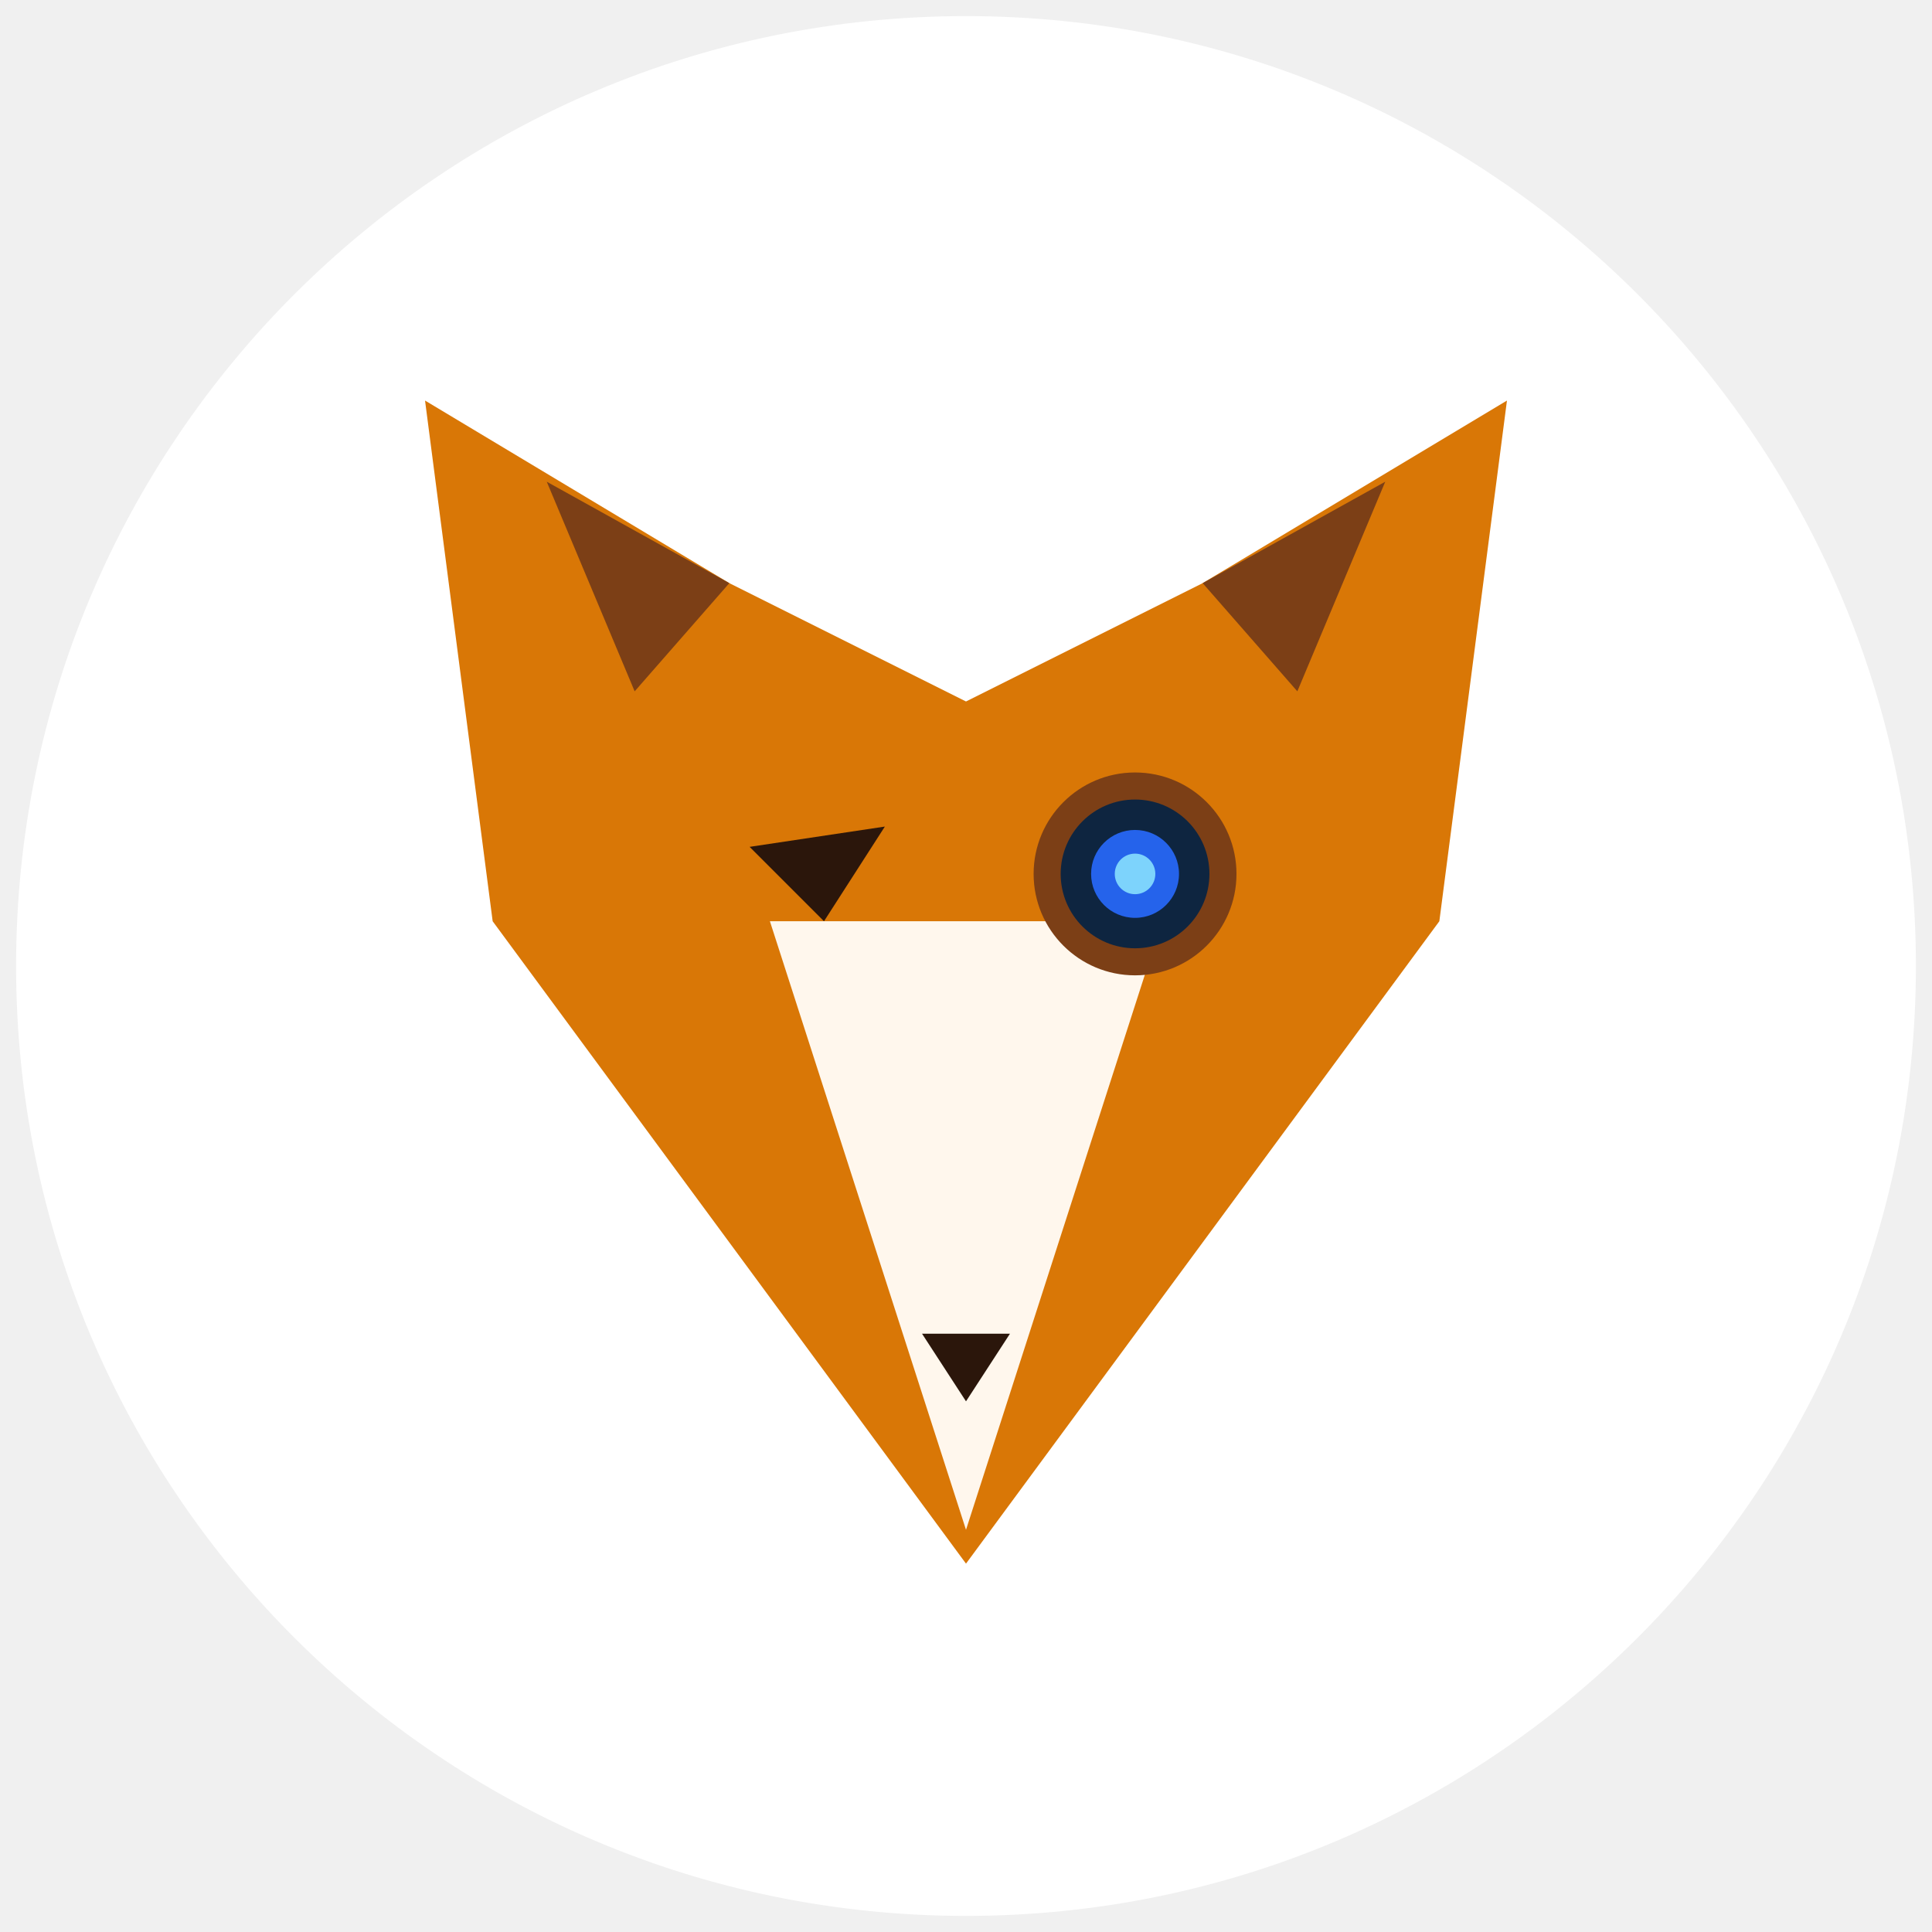
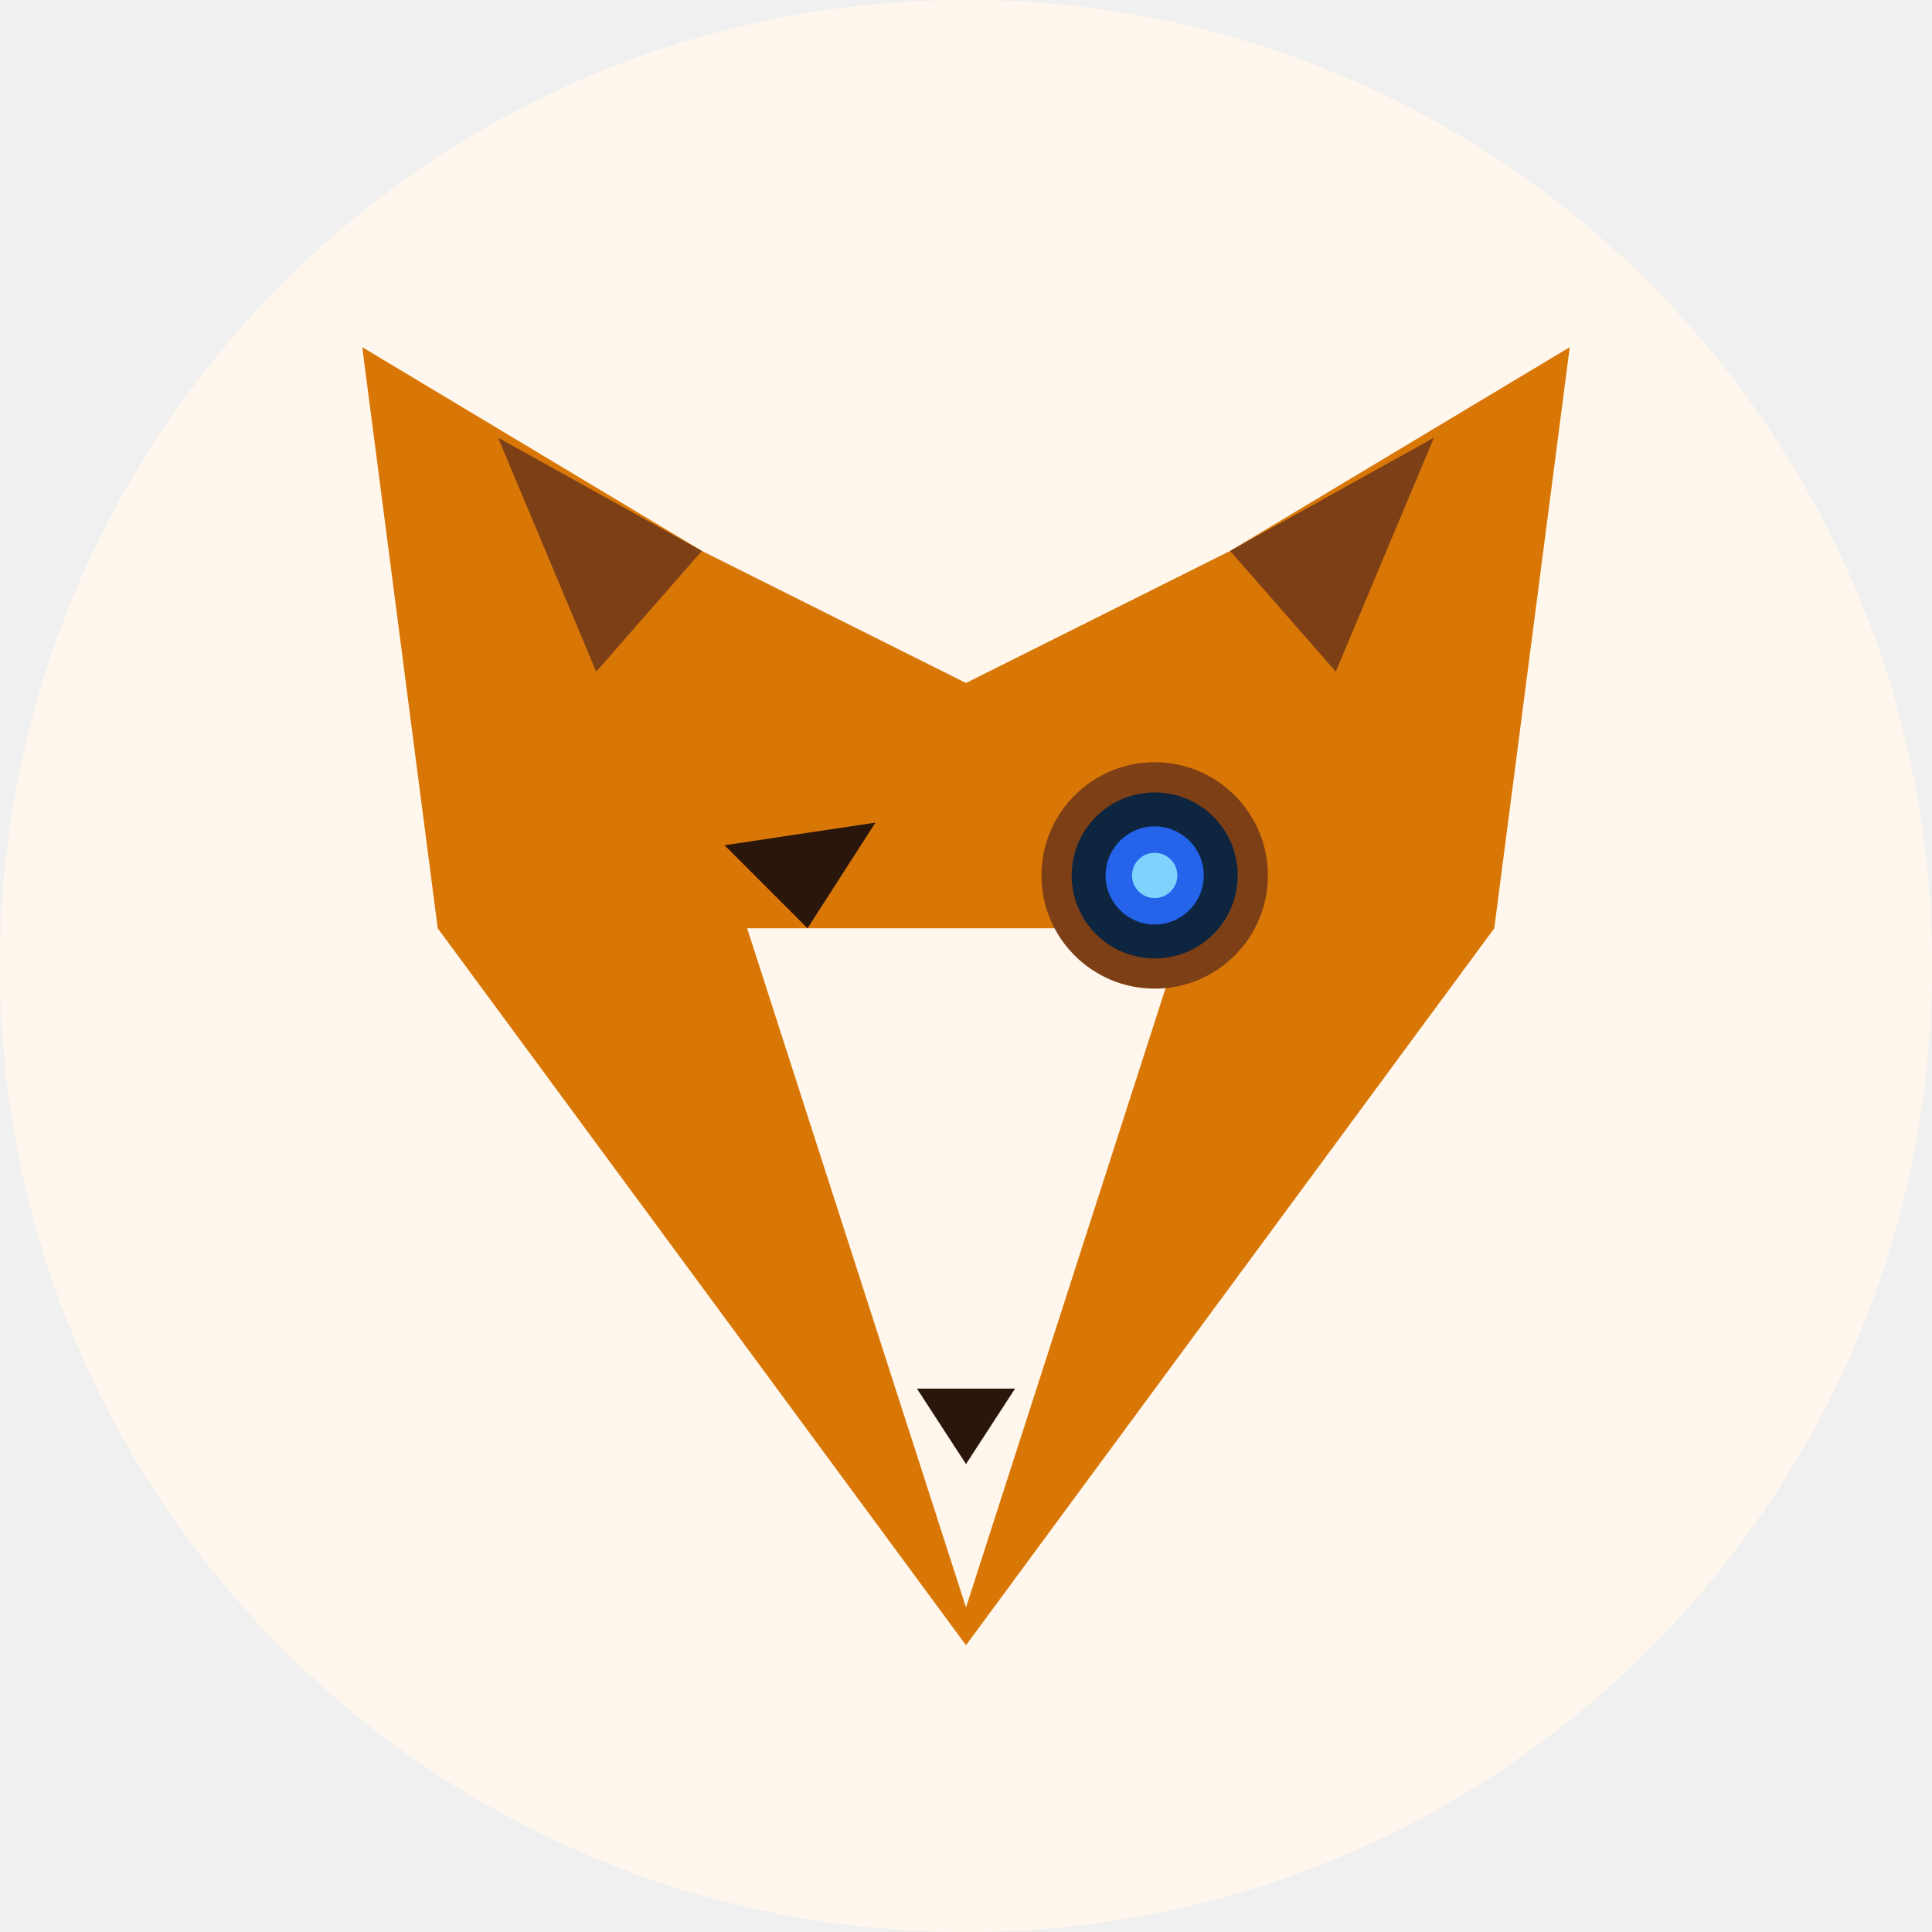
- <svg xmlns="http://www.w3.org/2000/svg" viewBox="0 0 240 240" role="img" aria-label="FehlerFuchs">
-   <circle cx="120" cy="120" r="118" fill="#FFFFFF" />
-   <g transform="translate(120,122) scale(0.42) translate(-256,-268)">
+ <svg xmlns="http://www.w3.org/2000/svg" viewBox="0 0 128 128">
+   <circle cx="64.0" cy="64.0" r="64.0" fill="#FFF7ED" />
+   <g transform="translate(0.000,-1.000) scale(0.25)">
    <path d="M96,96 L186,150 L256,185 L326,150 L416,96 L396,250 L256,440 L116,250 Z" fill="#D97706" />
    <path d="M132,120 L186,150 L158,182 Z" fill="#7C3F16" />
    <path d="M380,120 L326,150 L354,182 Z" fill="#7C3F16" />
    <path d="M198,250 L314,250 L256,430 Z" fill="#FFF7ED" />
    <path d="M192,228 L232,222 L214,250 Z" fill="#2B160B" />
    <circle cx="306" cy="236" r="30" fill="#7C3F16" />
    <circle cx="306" cy="236" r="22" fill="#0E2540" />
    <circle cx="306" cy="236" r="13" fill="#2563EB" />
    <circle cx="306" cy="236" r="6" fill="#7DD3FC" />
    <path d="M243,372 L269,372 L256,392 Z" fill="#2B160B" />
  </g>
</svg>
